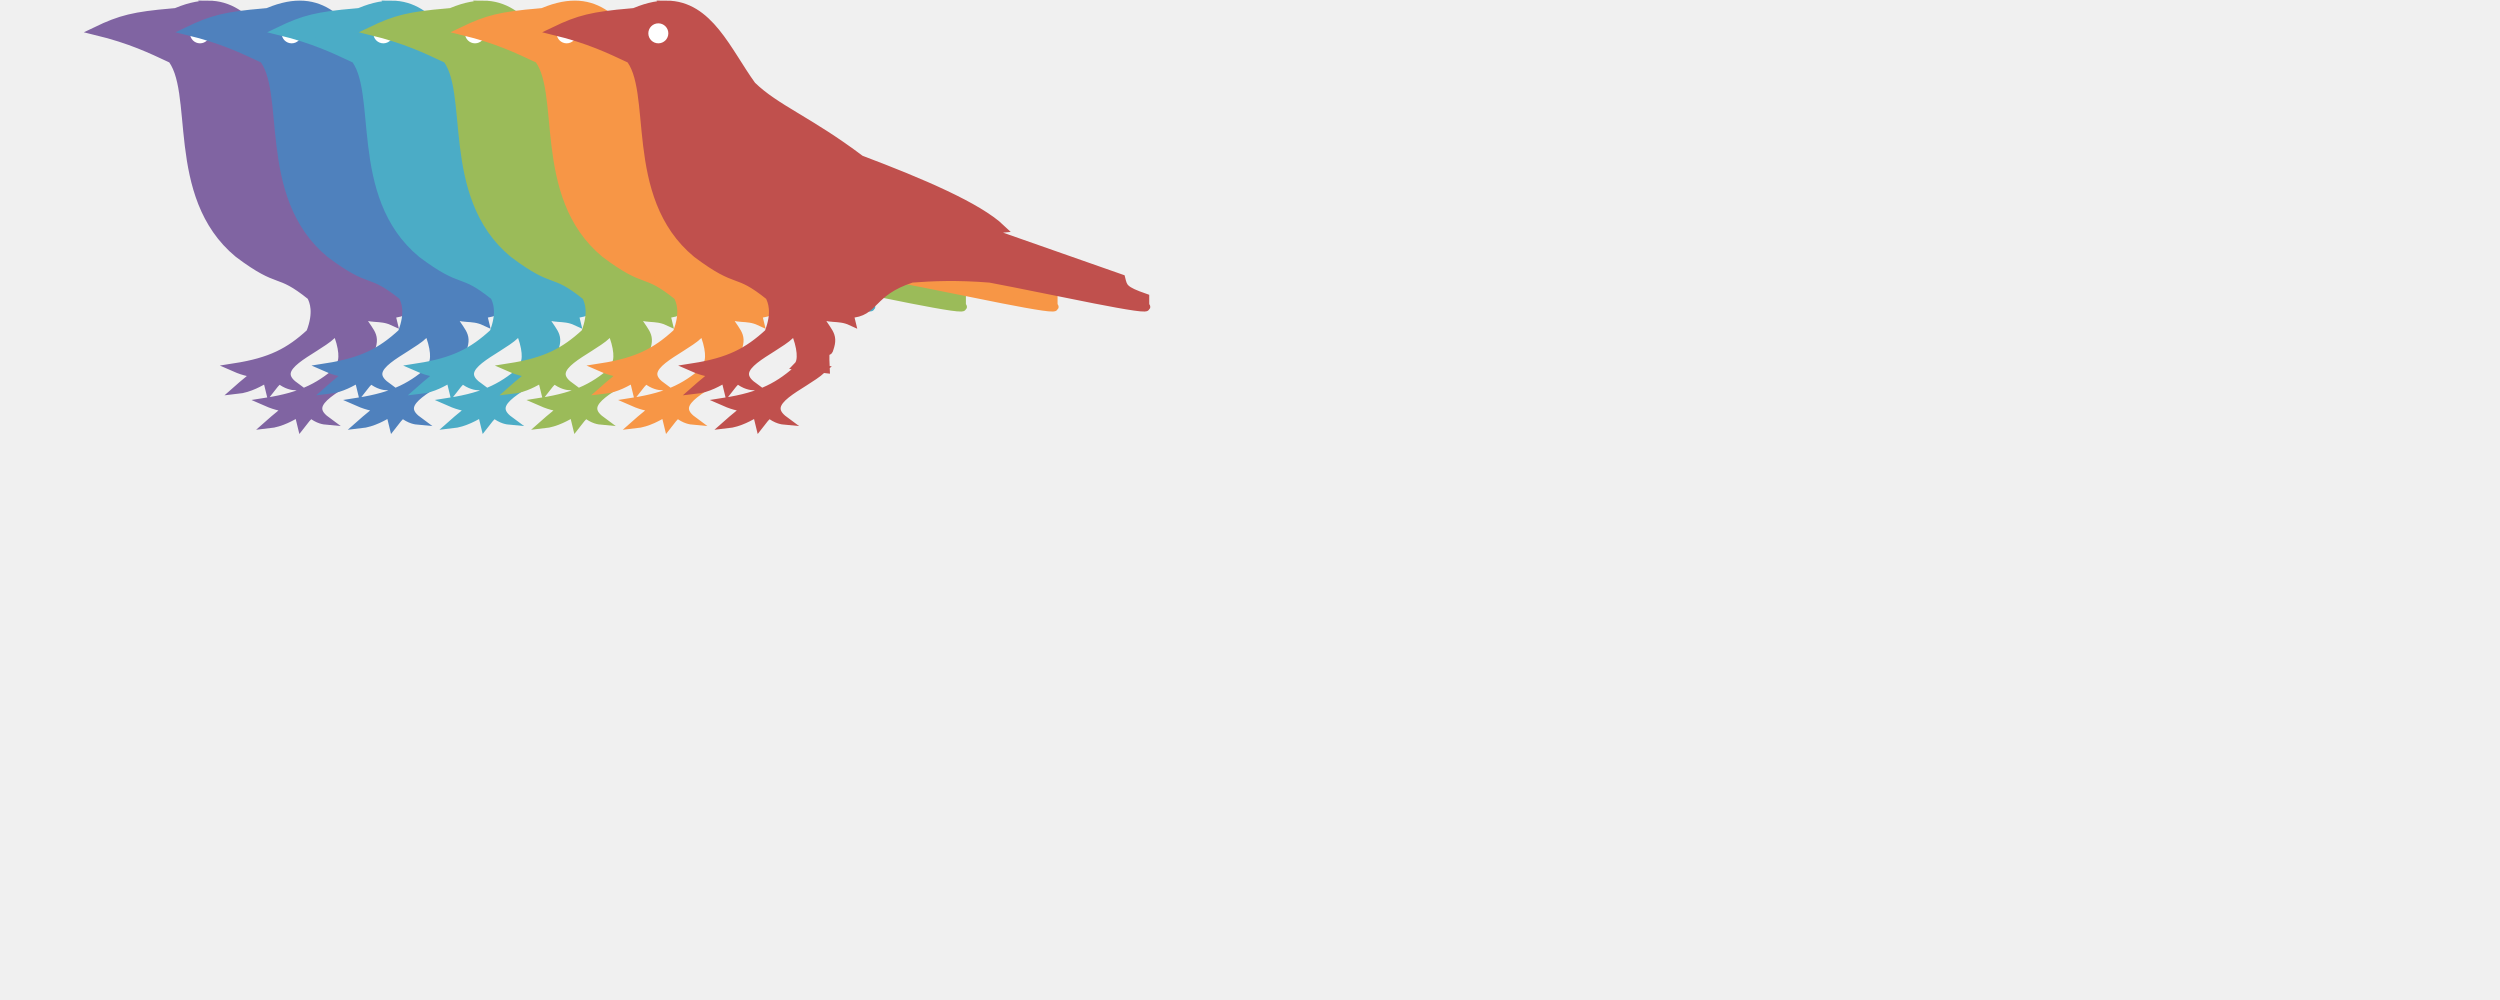
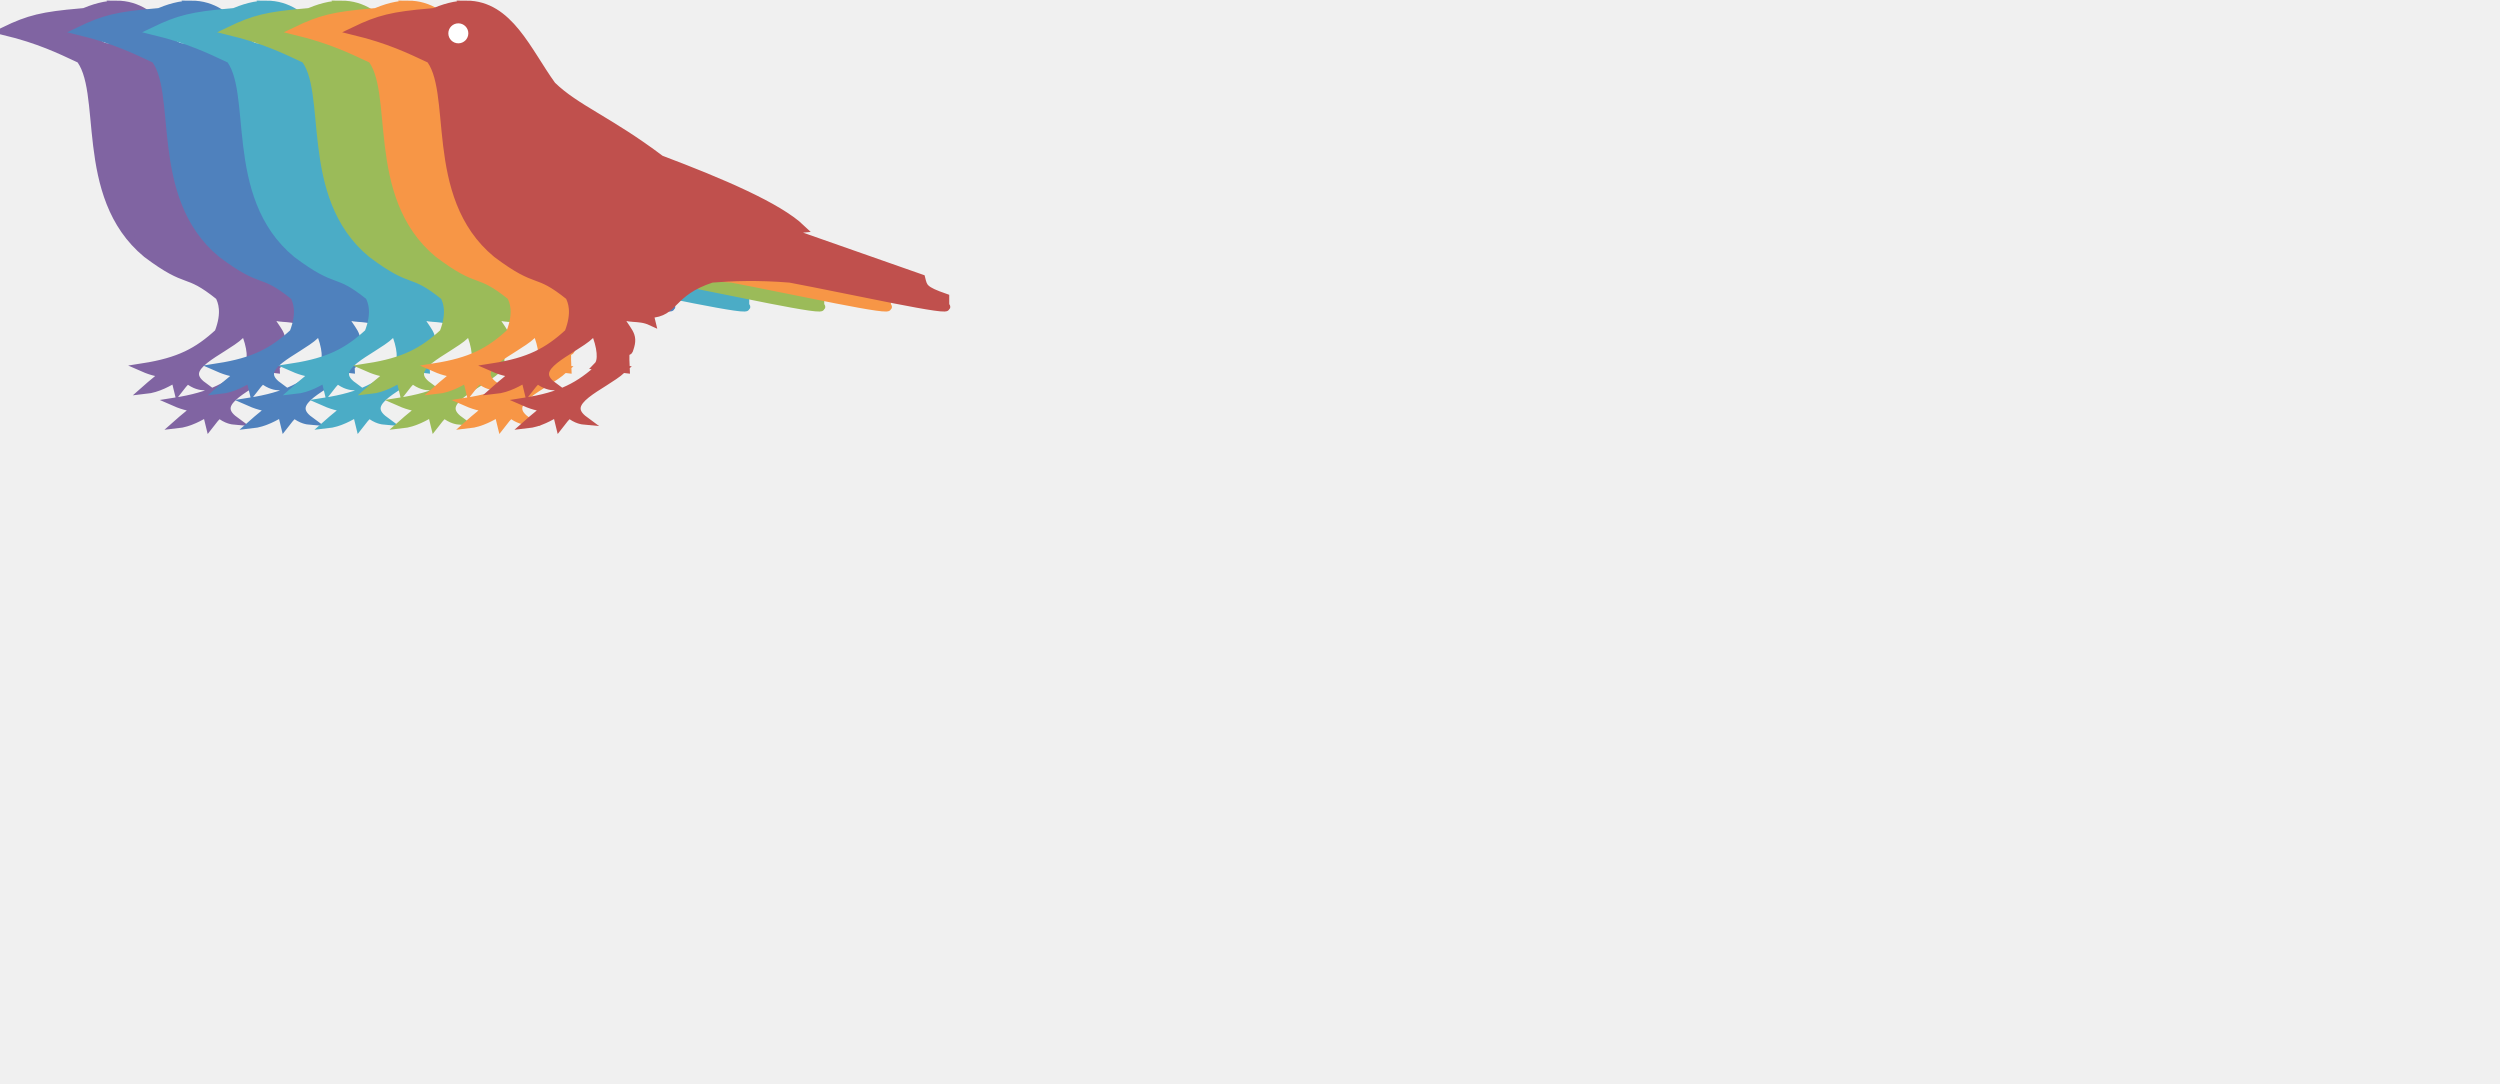
- <svg xmlns="http://www.w3.org/2000/svg" viewBox="0 0 3000 1200">
+ <svg xmlns="http://www.w3.org/2000/svg" viewBox="0 0 3000 1300">
  <g id="crow" display="none" visibility="hidden">
    <path id="body" stroke-width="10" d="M 139.82,5.748               C 127.22,5.72 112.83,9.117 96.113,16.965               l 0.078,-1.871               c -45.171,3.989 -61.07,7.763 -90.838,22.084 41.832,10.162 66.726,22.386 88.551,32.549               l 0.072,-1.75               c 35.55,38.606 -2.244,166.67 82.191,236.4 51.706,38.794 45.576,17.579 87.166,51.01 3.063,6.082 8.661,19.304 -0.955,43.926 -25.048,23.028 -47.377,34.83 -90.947,41.639 12.927,5.686 20.934,6.448 26.104,6.812 -3.324,3.777 -15.633,13.242 -23.223,20.012 15.566,-1.654 28.491,-9.674 35.766,-13.814 1.512,5.534 0.834,2.719 3.643,14.307 6.801,-8.679 4.83,-6.48 11.215,-13.213 9.18,7.562 16.699,8.081 18.58,8.252 -31.552,-23.2 21.811,-40.693 45.072,-61.4               l -3.412,-0.404 8.053,-5.826               c 9.153,21.392 9.836,37.669 4.398,43.252               l 33.072,3.859               c -1.79,-36.62 2.317,-15.224 4.449,-24.066 6.593,-18.591 -2.939,-19.512 -15.068,-43.473 13.782,9.475 25.555,3.087 41.336,10.379               l -2.18,-9.014               c 31.718,-1.27 24.334,-25.928 74.805,-42.453 24.285,-1.933 54.355,-3.212 93.984,0 71.42,13.424 201.48,42.374 186.05,32.805               v -9.648               c -25.894,-8.997 -26.043,-12.223 -28.771,-23.156               l -164.95,-57.891 21.1,-1.93               c -27.65,-26.3 -95.62,-55.33 -168.8,-82.98 -62.33,-46.98 -101.69,-60.71 -130.43,-88.77 -29.63,-40.892 -51.44,-96.738 -102.41,-96.852 z               m 161,434.44               c -25.255,23.335 -47.588,35.237 -91.451,42.092 12.927,5.686 20.934,6.448 26.104,6.812 -3.324,3.777 -15.633,13.242 -23.223,20.012 15.566,-1.654 28.491,-9.674 35.766,-13.814 1.512,5.534 0.834,2.717 3.643,14.305 6.801,-8.68 4.83,-6.478 11.215,-13.211 9.18,7.562 16.699,8.081 18.58,8.252 -31.552,-23.2 21.811,-40.693 45.072,-61.4               l -25.705,-3.047 z" />
    <circle id="eye" cx="130" cy="40" r="12" fill="white" />
  </g>
-   <use href="#body" x="110" fill="#8064A2" stroke="#8064A2" />
-   <use href="#eye" x="110" />
-   <use href="#body" x="220" fill="#4F81BD" stroke="#4F81BD" />
-   <use href="#eye" x="220" />
-   <use href="#body" x="330" fill="#4BACC6" stroke="#4BACC6" />
-   <use href="#eye" x="330" />
-   <use href="#body" x="440" fill="#9BBB59" stroke="#9BBB59" />
-   <use href="#eye" x="440" />
-   <use href="#body" x="550" fill="#F79646" stroke="#F79646" />
-   <use href="#eye" x="550" />
-   <use href="#body" x="660" fill="#C0504D" stroke="#C0504D" />
-   <use href="#eye" x="660" />
+   <g>
+     <use href="#body" x="0" fill="#8064A2" stroke="#8064A2" />
+     <use href="#eye" x="0" />
+   </g>
+   <g>
+     <use href="#body" x="90" fill="#4F81BD" stroke="#4F81BD" />
+     <use href="#eye" x="90" />
+   </g>
+   <g>
+     <use href="#body" x="180" fill="#4BACC6" stroke="#4BACC6" />
+     <use href="#eye" x="180" />
+   </g>
+   <g>
+     <use href="#body" x="270" fill="#9BBB59" stroke="#9BBB59" />
+     <use href="#eye" x="270" />
+   </g>
+   <g>
+     <use href="#body" x="350" fill="#F79646" stroke="#F79646" />
+     <use href="#eye" x="350" />
+   </g>
+   <g>
+     <use href="#body" x="420" fill="#C0504D" stroke="#C0504D" />
+     <use href="#eye" x="420" />
+   </g>
</svg>
